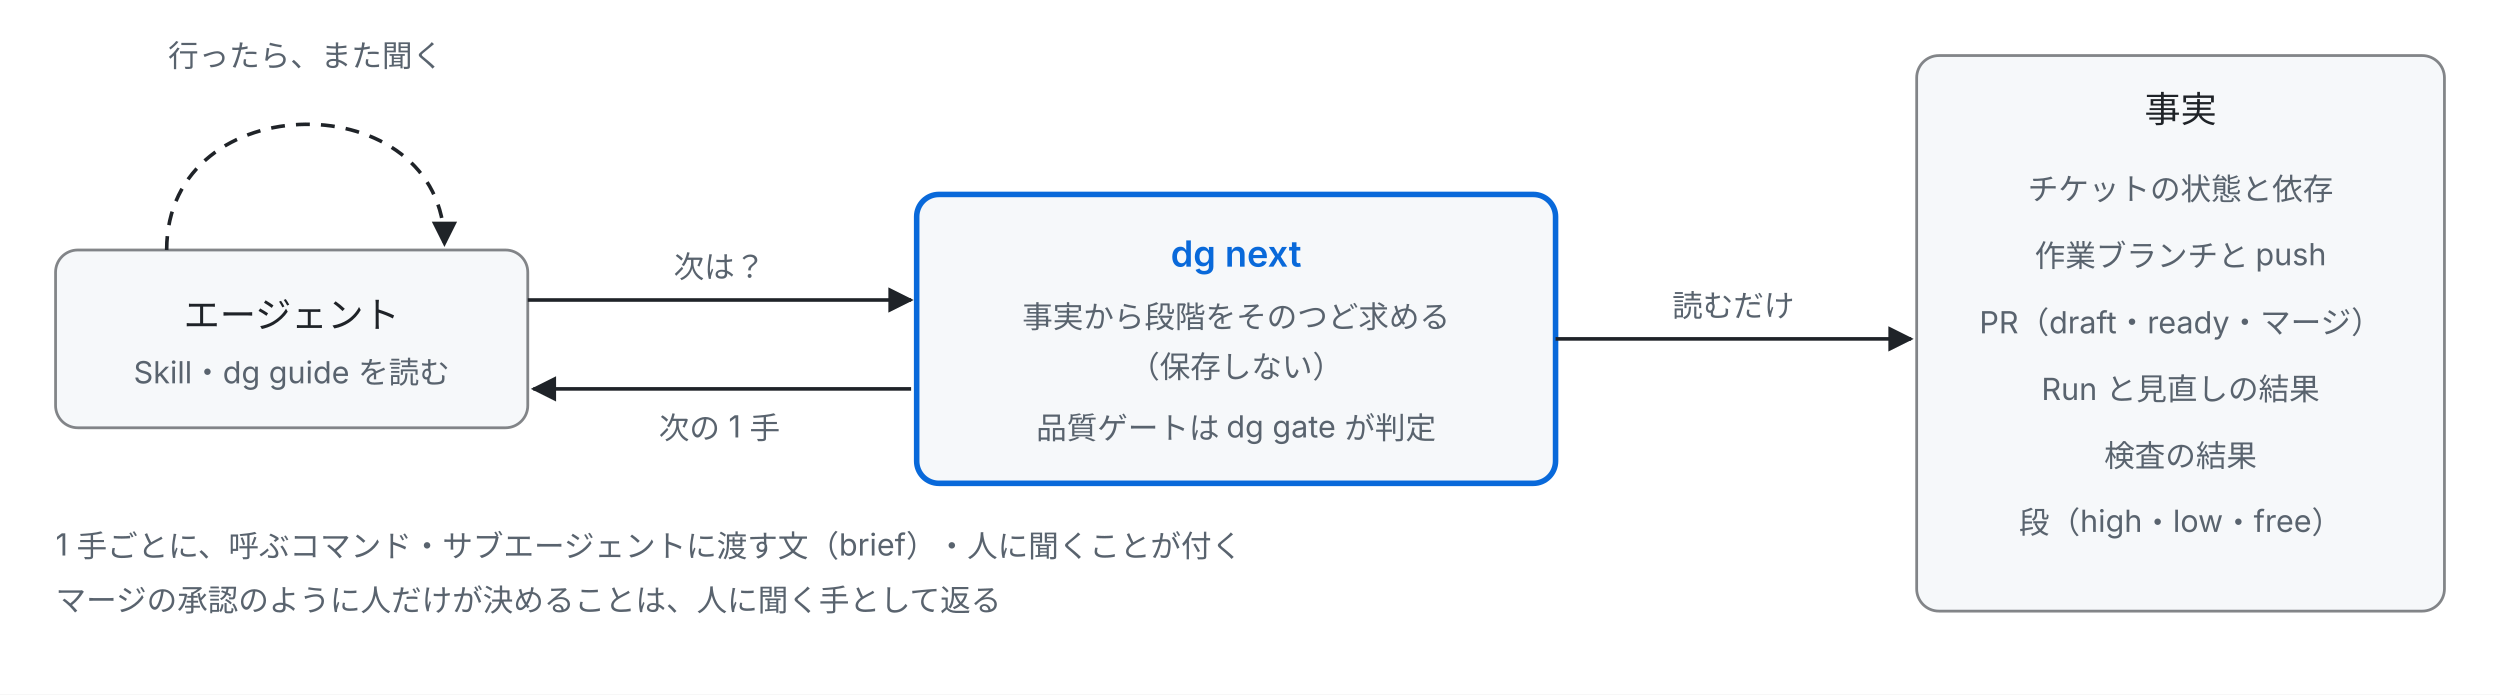
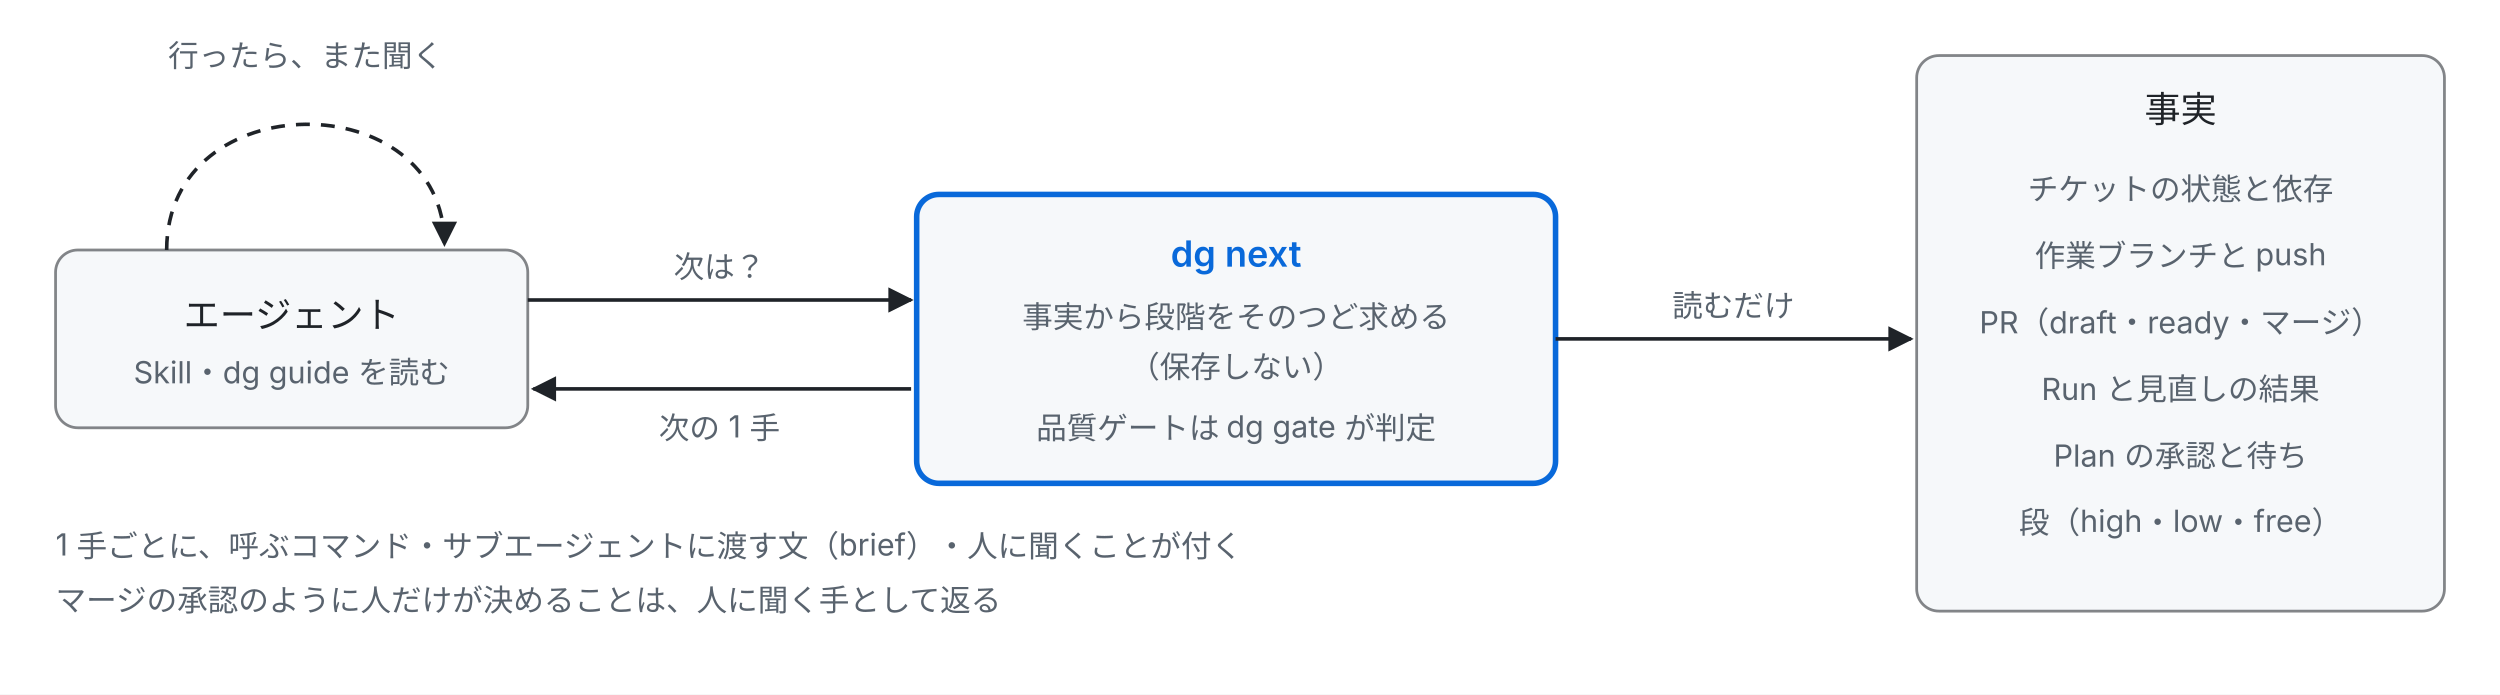
- <svg xmlns="http://www.w3.org/2000/svg" class="next" viewBox="0 0 900 250" role="img" aria-label="エージェントが dg next を呼ぶと、dg は事実（チケット・ブランチ・PR・Run・検査・段）から段階を求めて次の一手を返す。エージェントはその一手を行い、また聞く。マージの承認など人だけが決めることは、人に聞く手として返る">
+ <svg xmlns="http://www.w3.org/2000/svg" class="next" viewBox="0 0 900 250" role="img" aria-label="エージェントが dg next を呼ぶと、dg は事実（チケット・作業ブランチ・PR・Run・Plan・段）から段階を求めて次の一手を返す。エージェントはその一手を行い、また聞く。マージの承認など人だけが決めることは、人に聞く手として返る">
  <style>
    .next .bg { fill: #ffffff; }
    .next text { font-size: 13px; fill: #1f2328; font-family: system-ui, -apple-system, "Segoe UI", "Hiragino Sans", "Noto Sans JP", sans-serif; }
    .next text.sub, .next text.lab { font-size: 11px; fill: #59636e; }
    .next text.acc { fill: #0969da; font-weight: 600; }
    .next .box { fill: #f6f8fa; stroke: #1f2328; stroke-opacity: .55; stroke-width: 1; }
    .next .box.acc { stroke: #0969da; stroke-opacity: 1; stroke-width: 2; }
    .next .ln { stroke: #1f2328; stroke-width: 1.3; fill: none; }
    .next .ln.dash { stroke-dasharray: 5 4; }
    .next .head { fill: #1f2328; }
    @media (prefers-color-scheme: dark) {
      .next .bg { fill: #0d1117; }
      .next text { fill: #e6edf3; }
      .next text.sub, .next text.lab { fill: #9198a1; }
      .next text.acc { fill: #4493f8; }
      .next .box { fill: #151b23; stroke: #e6edf3; }
      .next .box.acc { stroke: #4493f8; }
      .next .ln { stroke: #e6edf3; }
      .next .head { fill: #e6edf3; }
    }
  </style>
  <defs>
    <marker id="next-arrow" viewBox="0 0 10 10" refX="9" refY="5" markerWidth="7" markerHeight="7" orient="auto-start-reverse">
      <path class="head" d="M0,0 L10,5 L0,10 z" />
    </marker>
  </defs>
  <rect class="bg" x="0" y="0" width="900" height="250" />
  <rect class="box" x="20" y="90" width="170" height="64" rx="8" />
  <text x="105" y="118" text-anchor="middle">エージェント</text>
  <text x="105" y="138" text-anchor="middle" class="sub">Skill・dg guide を読む</text>
  <rect class="box acc" x="330" y="70" width="230" height="104" rx="8" />
  <text x="445" y="96" text-anchor="middle" class="acc">dg next</text>
  <text x="445" y="118" text-anchor="middle" class="sub">事実から段階をそのつど求める</text>
  <text x="445" y="136" text-anchor="middle" class="sub">（保存しない）</text>
  <text x="445" y="158" text-anchor="middle" class="sub">品質ゲートは dg gate が判定</text>
  <rect class="box" x="690" y="20" width="190" height="200" rx="8" />
  <text x="785" y="44" text-anchor="middle">事実</text>
  <text x="785" y="72" text-anchor="middle" class="sub">チケットの状態と依存</text>
  <text x="785" y="96" text-anchor="middle" class="sub">作業ブランチと push</text>
  <text x="785" y="120" text-anchor="middle" class="sub">PR（draft・ready・マージ）</text>
  <text x="785" y="144" text-anchor="middle" class="sub">Run と見直しの結果</text>
-   <text x="785" y="168" text-anchor="middle" class="sub">検査の結果</text>
+   <text x="785" y="168" text-anchor="middle" class="sub">Plan の承認と待ち</text>
  <text x="785" y="192" text-anchor="middle" class="sub">段（high・low・free）</text>
  <line class="ln" x1="190" y1="108" x2="328" y2="108" marker-end="url(#next-arrow)" />
  <text x="259" y="100" text-anchor="middle" class="lab">次は？</text>
  <line class="ln" x1="560" y1="122" x2="688" y2="122" marker-end="url(#next-arrow)" />
  <text x="624" y="114" text-anchor="middle" class="lab">読むだけ</text>
  <line class="ln" x1="328" y1="140" x2="192" y2="140" marker-end="url(#next-arrow)" />
  <text x="259" y="158" text-anchor="middle" class="lab">次の 1 手</text>
  <text x="20" y="200" class="lab">1 手ごとに、呼ぶコマンド・サブエージェントに渡す文（brief）・人に聞くことが付く</text>
  <text x="20" y="220" class="lab">マージの承認のように人だけが決めることは、人に聞く手として返る</text>
  <path class="ln dash" d="M 60 90 C 60 30, 160 30, 160 88" marker-end="url(#next-arrow)" />
  <text x="110" y="24" text-anchor="middle" class="lab">行ったら、また聞く</text>
</svg>
